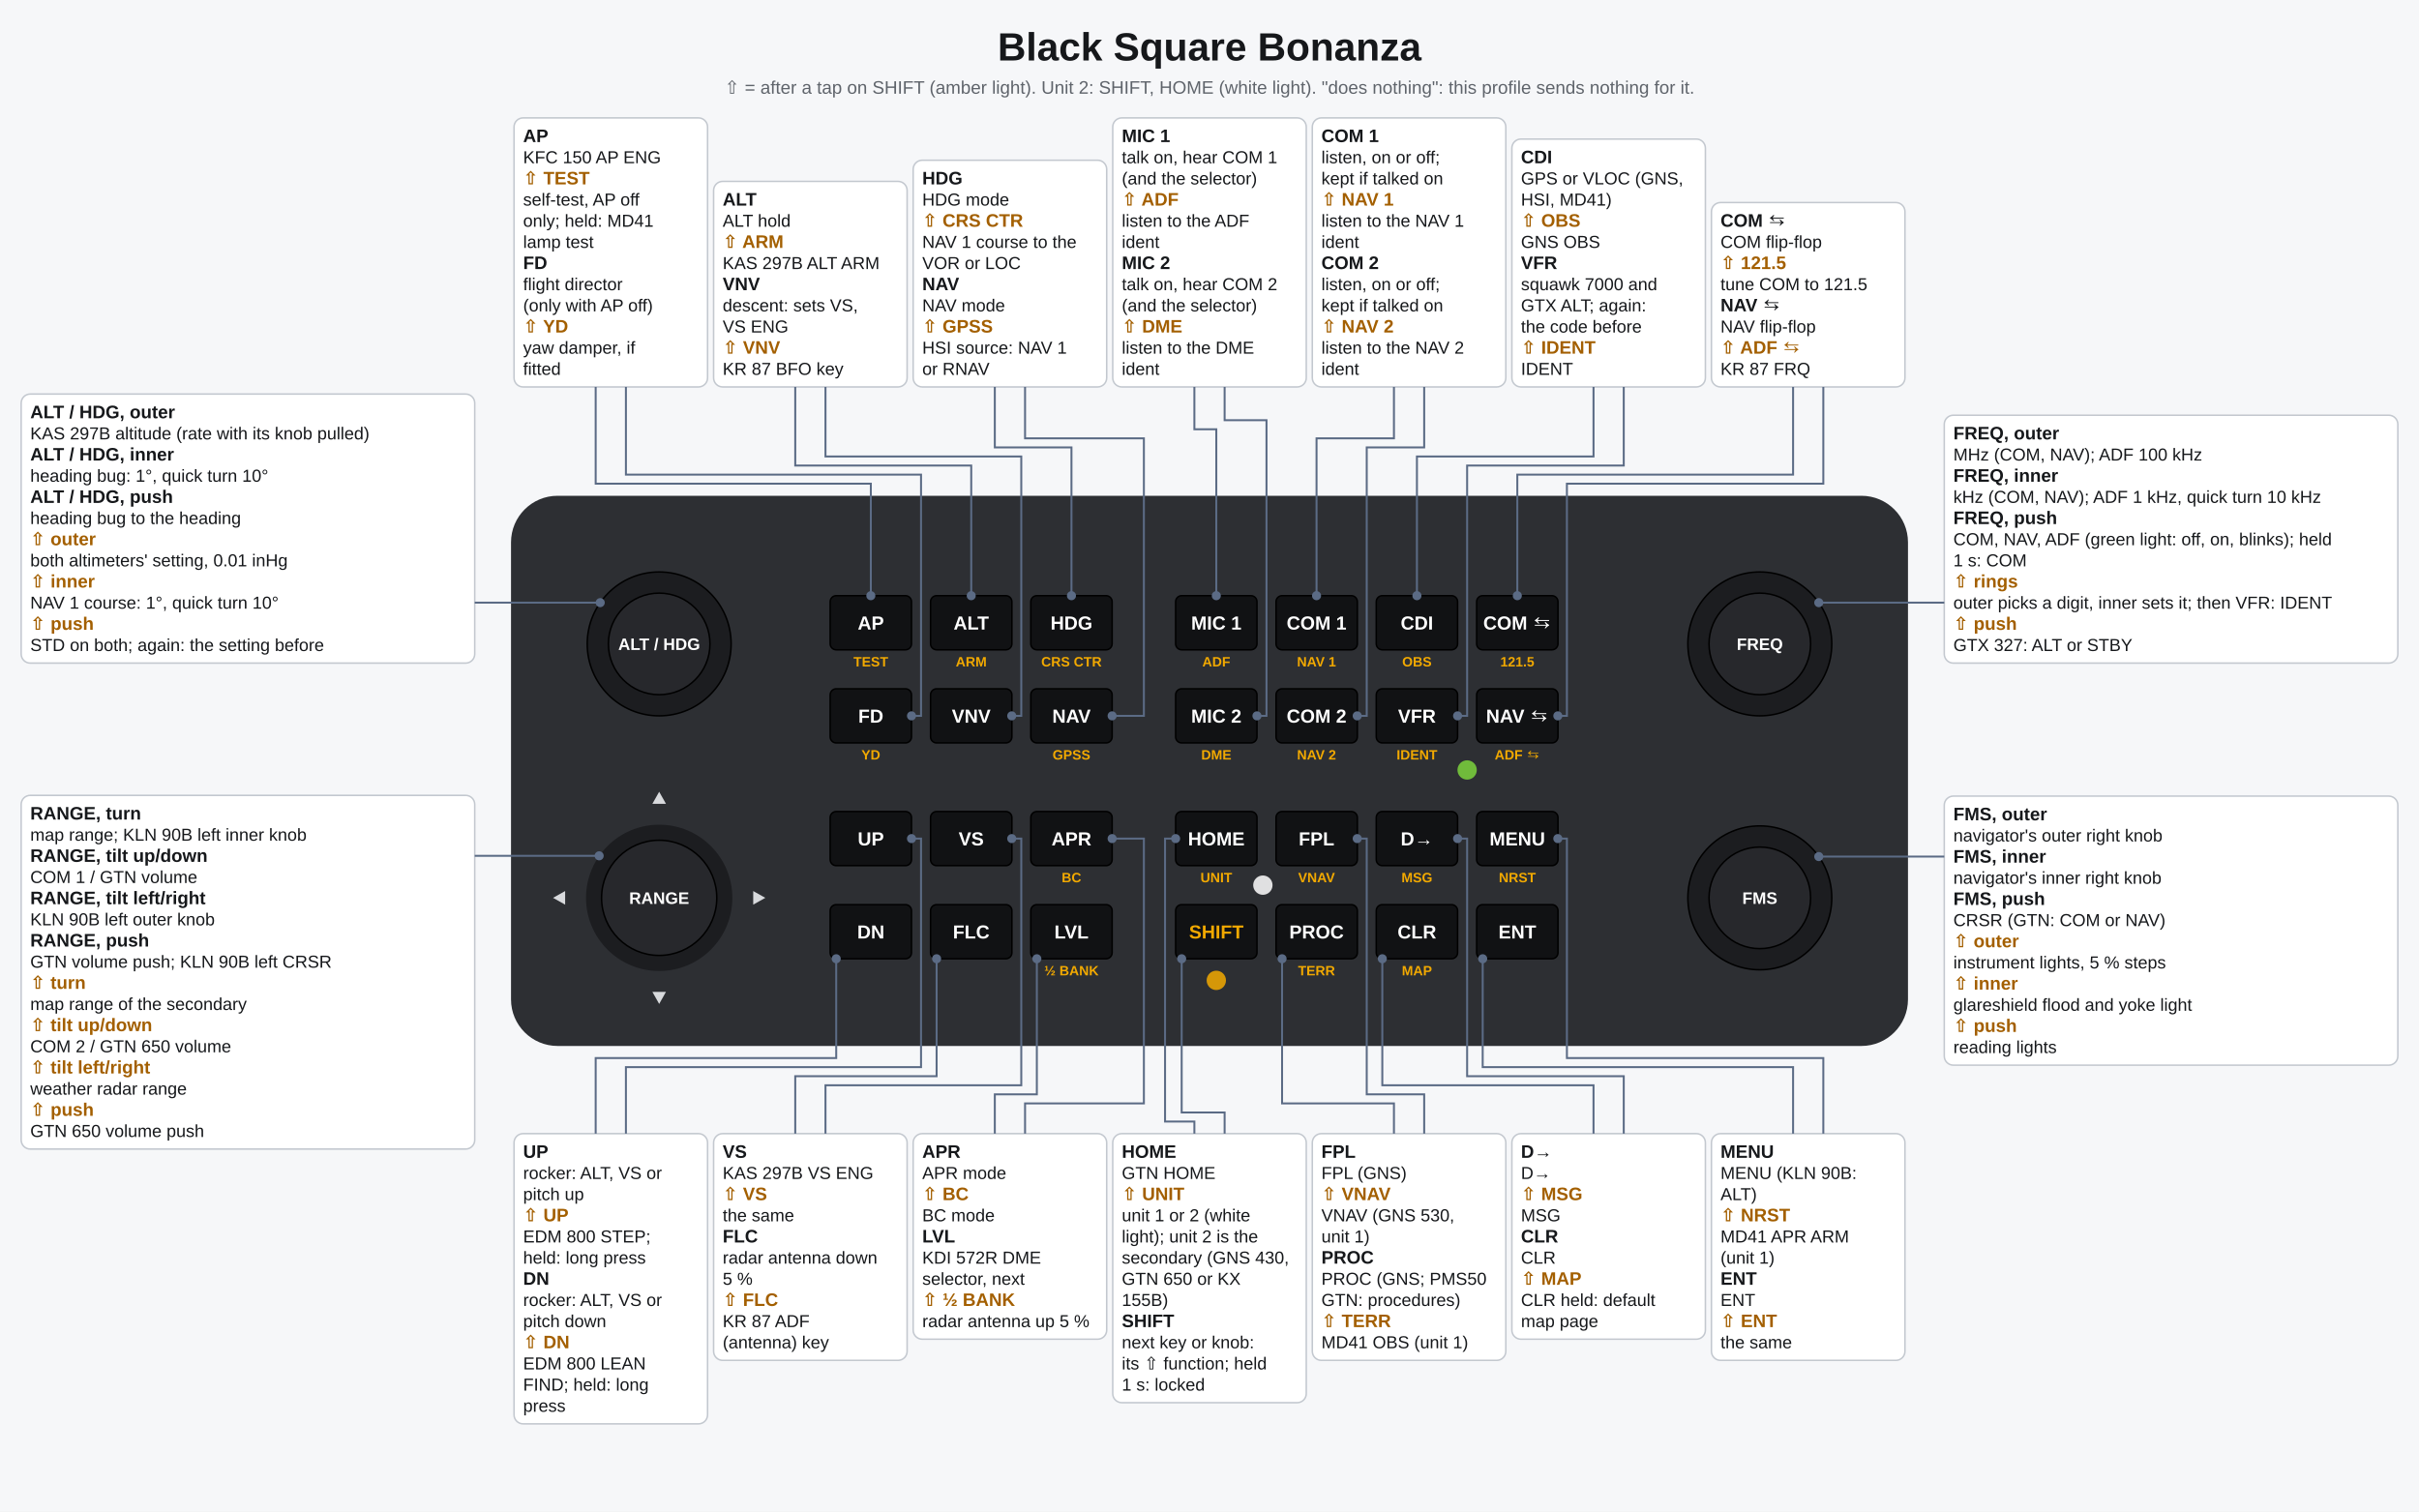
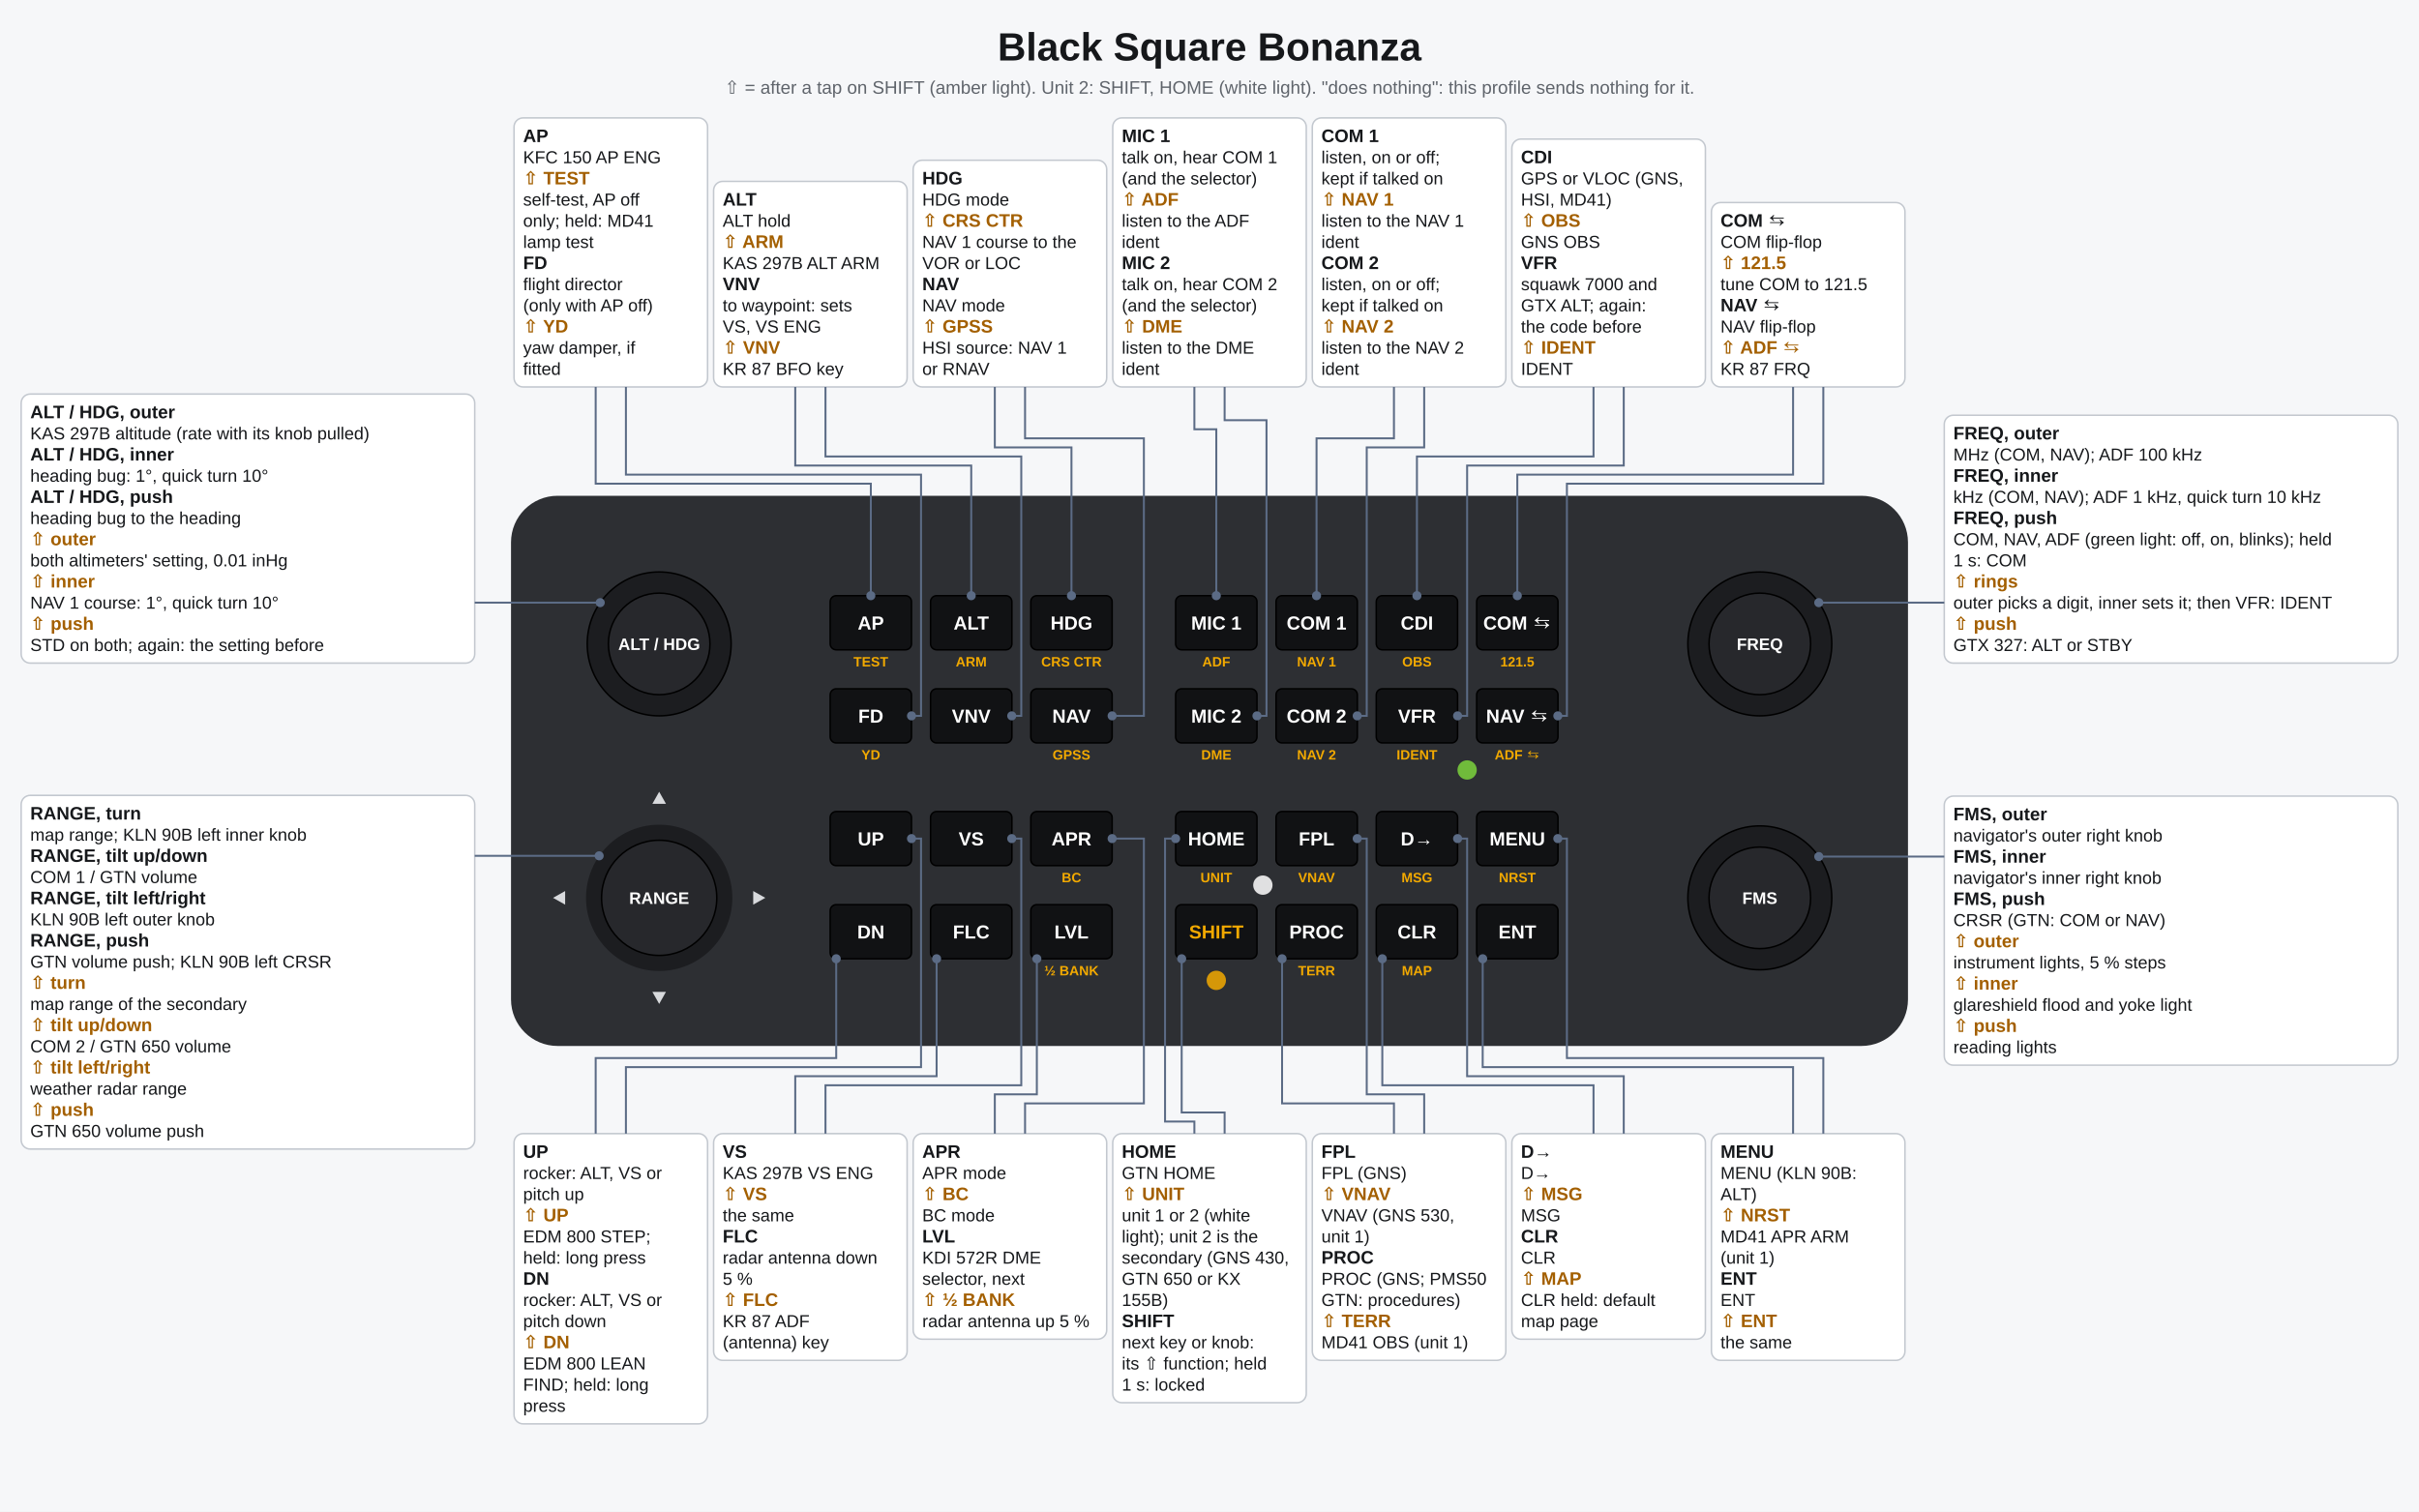
<svg xmlns="http://www.w3.org/2000/svg" width="297mm" height="185.625mm" viewBox="0 0 1600 1000" font-family="Arial, 'Liberation Sans', Helvetica, sans-serif">
  <rect width="1600" height="1000" fill="#f6f7f9" />
  <rect x="338.0" y="328.0" width="924.0" height="364.0" rx="30.8" fill="#2d2f33" />
  <rect x="549.1" y="394.1" width="53.8" height="35.8" rx="4" fill="#111214" stroke="#000" />
  <text x="576.0" y="416.5" font-size="12.5" font-weight="bold" fill="#ffffff" text-anchor="middle">AP</text>
  <text x="576.0" y="440.9" font-size="9" font-weight="bold" fill="#f2a900" text-anchor="middle">TEST</text>
  <rect x="615.5" y="394.1" width="53.8" height="35.8" rx="4" fill="#111214" stroke="#000" />
  <text x="642.4" y="416.5" font-size="12.5" font-weight="bold" fill="#ffffff" text-anchor="middle">ALT</text>
  <text x="642.4" y="440.9" font-size="9" font-weight="bold" fill="#f2a900" text-anchor="middle">ARM</text>
  <rect x="681.8" y="394.1" width="53.8" height="35.8" rx="4" fill="#111214" stroke="#000" />
  <text x="708.7" y="416.5" font-size="12.5" font-weight="bold" fill="#ffffff" text-anchor="middle">HDG</text>
  <text x="708.7" y="440.9" font-size="9" font-weight="bold" fill="#f2a900" text-anchor="middle">CRS CTR</text>
  <rect x="777.6" y="394.1" width="53.8" height="35.8" rx="4" fill="#111214" stroke="#000" />
  <text x="804.5" y="416.5" font-size="12.5" font-weight="bold" fill="#ffffff" text-anchor="middle">MIC 1</text>
  <text x="804.5" y="440.9" font-size="9" font-weight="bold" fill="#f2a900" text-anchor="middle">ADF</text>
  <rect x="844.0" y="394.1" width="53.8" height="35.8" rx="4" fill="#111214" stroke="#000" />
  <text x="870.8" y="416.5" font-size="12.5" font-weight="bold" fill="#ffffff" text-anchor="middle">COM 1</text>
  <text x="870.8" y="440.9" font-size="9" font-weight="bold" fill="#f2a900" text-anchor="middle">NAV 1</text>
  <rect x="910.3" y="394.1" width="53.8" height="35.8" rx="4" fill="#111214" stroke="#000" />
  <text x="937.2" y="416.5" font-size="12.5" font-weight="bold" fill="#ffffff" text-anchor="middle">CDI</text>
  <text x="937.2" y="440.9" font-size="9" font-weight="bold" fill="#f2a900" text-anchor="middle">OBS</text>
  <rect x="976.7" y="394.1" width="53.8" height="35.8" rx="4" fill="#111214" stroke="#000" />
  <text x="1003.6" y="416.5" font-size="12.5" font-weight="bold" fill="#ffffff" text-anchor="middle">COM ⇆</text>
  <text x="1003.6" y="440.9" font-size="9" font-weight="bold" fill="#f2a900" text-anchor="middle">121.5</text>
  <rect x="549.1" y="455.7" width="53.8" height="35.8" rx="4" fill="#111214" stroke="#000" />
  <text x="576.0" y="478.1" font-size="12.5" font-weight="bold" fill="#ffffff" text-anchor="middle">FD</text>
  <text x="576.0" y="502.5" font-size="9" font-weight="bold" fill="#f2a900" text-anchor="middle">YD</text>
  <rect x="615.5" y="455.7" width="53.8" height="35.8" rx="4" fill="#111214" stroke="#000" />
  <text x="642.4" y="478.1" font-size="12.5" font-weight="bold" fill="#ffffff" text-anchor="middle">VNV</text>
  <rect x="681.8" y="455.7" width="53.8" height="35.8" rx="4" fill="#111214" stroke="#000" />
  <text x="708.7" y="478.1" font-size="12.5" font-weight="bold" fill="#ffffff" text-anchor="middle">NAV</text>
  <text x="708.7" y="502.5" font-size="9" font-weight="bold" fill="#f2a900" text-anchor="middle">GPSS</text>
  <rect x="777.6" y="455.7" width="53.8" height="35.8" rx="4" fill="#111214" stroke="#000" />
  <text x="804.5" y="478.1" font-size="12.5" font-weight="bold" fill="#ffffff" text-anchor="middle">MIC 2</text>
  <text x="804.5" y="502.5" font-size="9" font-weight="bold" fill="#f2a900" text-anchor="middle">DME</text>
  <rect x="844.0" y="455.7" width="53.8" height="35.8" rx="4" fill="#111214" stroke="#000" />
  <text x="870.8" y="478.1" font-size="12.5" font-weight="bold" fill="#ffffff" text-anchor="middle">COM 2</text>
  <text x="870.8" y="502.5" font-size="9" font-weight="bold" fill="#f2a900" text-anchor="middle">NAV 2</text>
  <rect x="910.3" y="455.7" width="53.8" height="35.8" rx="4" fill="#111214" stroke="#000" />
  <text x="937.2" y="478.1" font-size="12.5" font-weight="bold" fill="#ffffff" text-anchor="middle">VFR</text>
  <text x="937.2" y="502.5" font-size="9" font-weight="bold" fill="#f2a900" text-anchor="middle">IDENT</text>
  <rect x="976.7" y="455.7" width="53.8" height="35.8" rx="4" fill="#111214" stroke="#000" />
  <text x="1003.6" y="478.1" font-size="12.5" font-weight="bold" fill="#ffffff" text-anchor="middle">NAV ⇆</text>
  <text x="1003.6" y="502.5" font-size="9" font-weight="bold" fill="#f2a900" text-anchor="middle">ADF ⇆</text>
  <rect x="549.1" y="536.9" width="53.8" height="35.8" rx="4" fill="#111214" stroke="#000" />
  <text x="576.0" y="559.3" font-size="12.5" font-weight="bold" fill="#ffffff" text-anchor="middle">UP</text>
  <rect x="615.5" y="536.9" width="53.8" height="35.8" rx="4" fill="#111214" stroke="#000" />
  <text x="642.4" y="559.3" font-size="12.5" font-weight="bold" fill="#ffffff" text-anchor="middle">VS</text>
  <rect x="681.8" y="536.9" width="53.8" height="35.8" rx="4" fill="#111214" stroke="#000" />
  <text x="708.7" y="559.3" font-size="12.5" font-weight="bold" fill="#ffffff" text-anchor="middle">APR</text>
  <text x="708.7" y="583.7" font-size="9" font-weight="bold" fill="#f2a900" text-anchor="middle">BC</text>
  <rect x="777.6" y="536.9" width="53.8" height="35.8" rx="4" fill="#111214" stroke="#000" />
  <text x="804.5" y="559.3" font-size="12.5" font-weight="bold" fill="#ffffff" text-anchor="middle">HOME</text>
  <text x="804.5" y="583.7" font-size="9" font-weight="bold" fill="#f2a900" text-anchor="middle">UNIT</text>
  <rect x="844.0" y="536.9" width="53.8" height="35.8" rx="4" fill="#111214" stroke="#000" />
  <text x="870.8" y="559.3" font-size="12.5" font-weight="bold" fill="#ffffff" text-anchor="middle">FPL</text>
  <text x="870.8" y="583.7" font-size="9" font-weight="bold" fill="#f2a900" text-anchor="middle">VNAV</text>
  <rect x="910.3" y="536.9" width="53.8" height="35.8" rx="4" fill="#111214" stroke="#000" />
  <text x="937.2" y="559.3" font-size="12.5" font-weight="bold" fill="#ffffff" text-anchor="middle">D→</text>
  <text x="937.2" y="583.7" font-size="9" font-weight="bold" fill="#f2a900" text-anchor="middle">MSG</text>
  <rect x="976.7" y="536.9" width="53.8" height="35.8" rx="4" fill="#111214" stroke="#000" />
  <text x="1003.6" y="559.3" font-size="12.5" font-weight="bold" fill="#ffffff" text-anchor="middle">MENU</text>
  <text x="1003.6" y="583.7" font-size="9" font-weight="bold" fill="#f2a900" text-anchor="middle">NRST</text>
  <rect x="549.1" y="598.5" width="53.8" height="35.8" rx="4" fill="#111214" stroke="#000" />
  <text x="576.0" y="620.9" font-size="12.5" font-weight="bold" fill="#ffffff" text-anchor="middle">DN</text>
  <rect x="615.5" y="598.5" width="53.8" height="35.8" rx="4" fill="#111214" stroke="#000" />
  <text x="642.4" y="620.9" font-size="12.5" font-weight="bold" fill="#ffffff" text-anchor="middle">FLC</text>
  <rect x="681.8" y="598.5" width="53.8" height="35.8" rx="4" fill="#111214" stroke="#000" />
  <text x="708.7" y="620.9" font-size="12.5" font-weight="bold" fill="#ffffff" text-anchor="middle">LVL</text>
  <text x="708.7" y="645.3" font-size="9" font-weight="bold" fill="#f2a900" text-anchor="middle">½ BANK</text>
  <rect x="777.6" y="598.5" width="53.8" height="35.8" rx="4" fill="#111214" stroke="#000" />
  <text x="804.5" y="620.9" font-size="12.5" font-weight="bold" fill="#f2a900" text-anchor="middle">SHIFT</text>
  <rect x="844.0" y="598.5" width="53.8" height="35.8" rx="4" fill="#111214" stroke="#000" />
  <text x="870.8" y="620.9" font-size="12.5" font-weight="bold" fill="#ffffff" text-anchor="middle">PROC</text>
  <text x="870.8" y="645.3" font-size="9" font-weight="bold" fill="#f2a900" text-anchor="middle">TERR</text>
  <rect x="910.3" y="598.5" width="53.8" height="35.8" rx="4" fill="#111214" stroke="#000" />
  <text x="937.2" y="620.9" font-size="12.5" font-weight="bold" fill="#ffffff" text-anchor="middle">CLR</text>
  <text x="937.2" y="645.3" font-size="9" font-weight="bold" fill="#f2a900" text-anchor="middle">MAP</text>
  <rect x="976.7" y="598.5" width="53.8" height="35.8" rx="4" fill="#111214" stroke="#000" />
  <text x="1003.6" y="620.9" font-size="12.5" font-weight="bold" fill="#ffffff" text-anchor="middle">ENT</text>
  <circle cx="970.4" cy="509.4" r="6.4" fill="#7cd33c" fill-opacity="0.85" />
  <circle cx="804.5" cy="648.6" r="6.4" fill="#f2a900" fill-opacity="0.85" />
  <circle cx="835.3" cy="585.6" r="6.4" fill="#ffffff" fill-opacity="0.85" />
  <circle cx="436.0" cy="426.0" r="47.6" fill="#1c1d20" stroke="#000" />
  <circle cx="436.0" cy="426.0" r="33.6" fill="#27282c" stroke="#000" />
  <text x="436.0" y="430.0" font-size="11" font-weight="bold" fill="#ffffff" text-anchor="middle">ALT / HDG</text>
  <circle cx="1164.0" cy="594.0" r="47.6" fill="#1c1d20" stroke="#000" />
  <circle cx="1164.0" cy="594.0" r="33.6" fill="#27282c" stroke="#000" />
  <text x="1164.0" y="598.0" font-size="11" font-weight="bold" fill="#ffffff" text-anchor="middle">FMS</text>
  <circle cx="1164.0" cy="426.0" r="47.6" fill="#1c1d20" stroke="#000" />
  <circle cx="1164.0" cy="426.0" r="33.6" fill="#27282c" stroke="#000" />
  <text x="1164.0" y="430.0" font-size="11" font-weight="bold" fill="#ffffff" text-anchor="middle">FREQ</text>
  <circle cx="436.0" cy="594.0" r="48.4" fill="#1c1d20" />
  <circle cx="436.0" cy="594.0" r="38.1" fill="#27282c" stroke="#000" />
  <polygon points="436.0,523.8 440.5,531.8 431.5,531.8" fill="#d8dadd" />
  <polygon points="436.0,664.2 431.5,656.2 440.5,656.2" fill="#d8dadd" />
  <polygon points="365.8,594.0 373.8,589.5 373.8,598.5" fill="#d8dadd" />
  <polygon points="506.2,594.0 498.2,598.5 498.2,589.5" fill="#d8dadd" />
  <text x="436.0" y="598.0" font-size="11" font-weight="bold" fill="#ffffff" text-anchor="middle">RANGE</text>
  <rect x="340.0" y="78.0" width="128" height="178" rx="6" fill="#ffffff" stroke="#c3c8cf" />
  <text x="346.0" y="94.0" font-size="12" font-weight="bold" fill="#16181b" text-anchor="start">AP</text>
  <text x="346.0" y="108.0" font-size="11.5" font-weight="normal" fill="#16181b" text-anchor="start">KFC 150 AP ENG</text>
  <text x="346.0" y="122.0" font-size="12" font-weight="bold" fill="#a35f00" text-anchor="start">⇧ TEST</text>
  <text x="346.0" y="136.0" font-size="11.5" font-weight="normal" fill="#16181b" text-anchor="start">self-test, AP off</text>
  <text x="346.0" y="150.0" font-size="11.5" font-weight="normal" fill="#16181b" text-anchor="start">only; held: MD41</text>
  <text x="346.0" y="164.0" font-size="11.5" font-weight="normal" fill="#16181b" text-anchor="start">lamp test</text>
  <text x="346.0" y="178.0" font-size="12" font-weight="bold" fill="#16181b" text-anchor="start">FD</text>
  <text x="346.0" y="192.0" font-size="11.5" font-weight="normal" fill="#16181b" text-anchor="start">flight director</text>
  <text x="346.0" y="206.0" font-size="11.5" font-weight="normal" fill="#16181b" text-anchor="start">(only with AP off)</text>
  <text x="346.0" y="220.0" font-size="12" font-weight="bold" fill="#a35f00" text-anchor="start">⇧ YD</text>
  <text x="346.0" y="234.0" font-size="11.5" font-weight="normal" fill="#16181b" text-anchor="start">yaw damper, if</text>
  <text x="346.0" y="248.0" font-size="11.5" font-weight="normal" fill="#16181b" text-anchor="start">fitted</text>
  <rect x="472.0" y="120.0" width="128" height="136" rx="6" fill="#ffffff" stroke="#c3c8cf" />
  <text x="478.0" y="136.0" font-size="12" font-weight="bold" fill="#16181b" text-anchor="start">ALT</text>
  <text x="478.0" y="150.0" font-size="11.5" font-weight="normal" fill="#16181b" text-anchor="start">ALT hold</text>
  <text x="478.0" y="164.0" font-size="12" font-weight="bold" fill="#a35f00" text-anchor="start">⇧ ARM</text>
  <text x="478.0" y="178.0" font-size="11.5" font-weight="normal" fill="#16181b" text-anchor="start">KAS 297B ALT ARM</text>
  <text x="478.0" y="192.0" font-size="12" font-weight="bold" fill="#16181b" text-anchor="start">VNV</text>
-   <text x="478.0" y="206.0" font-size="11.5" font-weight="normal" fill="#16181b" text-anchor="start">descent: sets VS,</text>
-   <text x="478.0" y="220.0" font-size="11.5" font-weight="normal" fill="#16181b" text-anchor="start">VS ENG</text>
+   <text x="478.0" y="206.0" font-size="11.5" font-weight="normal" fill="#16181b" text-anchor="start">to waypoint: sets</text>
+   <text x="478.0" y="220.0" font-size="11.5" font-weight="normal" fill="#16181b" text-anchor="start">VS, VS ENG</text>
  <text x="478.0" y="234.0" font-size="12" font-weight="bold" fill="#a35f00" text-anchor="start">⇧ VNV</text>
  <text x="478.0" y="248.0" font-size="11.5" font-weight="normal" fill="#16181b" text-anchor="start">KR 87 BFO key</text>
  <rect x="604.0" y="106.0" width="128" height="150" rx="6" fill="#ffffff" stroke="#c3c8cf" />
  <text x="610.0" y="122.0" font-size="12" font-weight="bold" fill="#16181b" text-anchor="start">HDG</text>
  <text x="610.0" y="136.0" font-size="11.5" font-weight="normal" fill="#16181b" text-anchor="start">HDG mode</text>
  <text x="610.0" y="150.0" font-size="12" font-weight="bold" fill="#a35f00" text-anchor="start">⇧ CRS CTR</text>
  <text x="610.0" y="164.0" font-size="11.5" font-weight="normal" fill="#16181b" text-anchor="start">NAV 1 course to the</text>
  <text x="610.0" y="178.0" font-size="11.5" font-weight="normal" fill="#16181b" text-anchor="start">VOR or LOC</text>
  <text x="610.0" y="192.0" font-size="12" font-weight="bold" fill="#16181b" text-anchor="start">NAV</text>
  <text x="610.0" y="206.0" font-size="11.5" font-weight="normal" fill="#16181b" text-anchor="start">NAV mode</text>
  <text x="610.0" y="220.0" font-size="12" font-weight="bold" fill="#a35f00" text-anchor="start">⇧ GPSS</text>
  <text x="610.0" y="234.0" font-size="11.5" font-weight="normal" fill="#16181b" text-anchor="start">HSI source: NAV 1</text>
  <text x="610.0" y="248.0" font-size="11.5" font-weight="normal" fill="#16181b" text-anchor="start">or RNAV</text>
  <rect x="736.0" y="78.0" width="128" height="178" rx="6" fill="#ffffff" stroke="#c3c8cf" />
  <text x="742.0" y="94.0" font-size="12" font-weight="bold" fill="#16181b" text-anchor="start">MIC 1</text>
  <text x="742.0" y="108.0" font-size="11.5" font-weight="normal" fill="#16181b" text-anchor="start">talk on, hear COM 1</text>
  <text x="742.0" y="122.0" font-size="11.5" font-weight="normal" fill="#16181b" text-anchor="start">(and the selector)</text>
  <text x="742.0" y="136.0" font-size="12" font-weight="bold" fill="#a35f00" text-anchor="start">⇧ ADF</text>
  <text x="742.0" y="150.0" font-size="11.5" font-weight="normal" fill="#16181b" text-anchor="start">listen to the ADF</text>
  <text x="742.0" y="164.0" font-size="11.5" font-weight="normal" fill="#16181b" text-anchor="start">ident</text>
  <text x="742.0" y="178.0" font-size="12" font-weight="bold" fill="#16181b" text-anchor="start">MIC 2</text>
  <text x="742.0" y="192.0" font-size="11.5" font-weight="normal" fill="#16181b" text-anchor="start">talk on, hear COM 2</text>
  <text x="742.0" y="206.0" font-size="11.5" font-weight="normal" fill="#16181b" text-anchor="start">(and the selector)</text>
  <text x="742.0" y="220.0" font-size="12" font-weight="bold" fill="#a35f00" text-anchor="start">⇧ DME</text>
  <text x="742.0" y="234.0" font-size="11.5" font-weight="normal" fill="#16181b" text-anchor="start">listen to the DME</text>
  <text x="742.0" y="248.0" font-size="11.5" font-weight="normal" fill="#16181b" text-anchor="start">ident</text>
  <rect x="868.0" y="78.0" width="128" height="178" rx="6" fill="#ffffff" stroke="#c3c8cf" />
  <text x="874.0" y="94.0" font-size="12" font-weight="bold" fill="#16181b" text-anchor="start">COM 1</text>
  <text x="874.0" y="108.0" font-size="11.5" font-weight="normal" fill="#16181b" text-anchor="start">listen, on or off;</text>
  <text x="874.0" y="122.0" font-size="11.5" font-weight="normal" fill="#16181b" text-anchor="start">kept if talked on</text>
  <text x="874.0" y="136.0" font-size="12" font-weight="bold" fill="#a35f00" text-anchor="start">⇧ NAV 1</text>
  <text x="874.0" y="150.0" font-size="11.5" font-weight="normal" fill="#16181b" text-anchor="start">listen to the NAV 1</text>
  <text x="874.0" y="164.0" font-size="11.5" font-weight="normal" fill="#16181b" text-anchor="start">ident</text>
  <text x="874.0" y="178.0" font-size="12" font-weight="bold" fill="#16181b" text-anchor="start">COM 2</text>
  <text x="874.0" y="192.0" font-size="11.5" font-weight="normal" fill="#16181b" text-anchor="start">listen, on or off;</text>
  <text x="874.0" y="206.0" font-size="11.5" font-weight="normal" fill="#16181b" text-anchor="start">kept if talked on</text>
  <text x="874.0" y="220.0" font-size="12" font-weight="bold" fill="#a35f00" text-anchor="start">⇧ NAV 2</text>
  <text x="874.0" y="234.0" font-size="11.5" font-weight="normal" fill="#16181b" text-anchor="start">listen to the NAV 2</text>
  <text x="874.0" y="248.0" font-size="11.5" font-weight="normal" fill="#16181b" text-anchor="start">ident</text>
  <rect x="1000.0" y="92.0" width="128" height="164" rx="6" fill="#ffffff" stroke="#c3c8cf" />
  <text x="1006.0" y="108.0" font-size="12" font-weight="bold" fill="#16181b" text-anchor="start">CDI</text>
  <text x="1006.0" y="122.0" font-size="11.5" font-weight="normal" fill="#16181b" text-anchor="start">GPS or VLOC (GNS,</text>
  <text x="1006.0" y="136.0" font-size="11.5" font-weight="normal" fill="#16181b" text-anchor="start">HSI, MD41)</text>
  <text x="1006.0" y="150.0" font-size="12" font-weight="bold" fill="#a35f00" text-anchor="start">⇧ OBS</text>
  <text x="1006.0" y="164.0" font-size="11.5" font-weight="normal" fill="#16181b" text-anchor="start">GNS OBS</text>
  <text x="1006.0" y="178.0" font-size="12" font-weight="bold" fill="#16181b" text-anchor="start">VFR</text>
  <text x="1006.0" y="192.0" font-size="11.5" font-weight="normal" fill="#16181b" text-anchor="start">squawk 7000 and</text>
  <text x="1006.0" y="206.0" font-size="11.5" font-weight="normal" fill="#16181b" text-anchor="start">GTX ALT; again:</text>
  <text x="1006.0" y="220.0" font-size="11.5" font-weight="normal" fill="#16181b" text-anchor="start">the code before</text>
  <text x="1006.0" y="234.0" font-size="12" font-weight="bold" fill="#a35f00" text-anchor="start">⇧ IDENT</text>
  <text x="1006.0" y="248.0" font-size="11.5" font-weight="normal" fill="#16181b" text-anchor="start">IDENT</text>
  <rect x="1132.0" y="134.0" width="128" height="122" rx="6" fill="#ffffff" stroke="#c3c8cf" />
  <text x="1138.0" y="150.0" font-size="12" font-weight="bold" fill="#16181b" text-anchor="start">COM ⇆</text>
  <text x="1138.0" y="164.0" font-size="11.5" font-weight="normal" fill="#16181b" text-anchor="start">COM flip-flop</text>
  <text x="1138.0" y="178.0" font-size="12" font-weight="bold" fill="#a35f00" text-anchor="start">⇧ 121.5</text>
  <text x="1138.0" y="192.0" font-size="11.5" font-weight="normal" fill="#16181b" text-anchor="start">tune COM to 121.5</text>
  <text x="1138.0" y="206.0" font-size="12" font-weight="bold" fill="#16181b" text-anchor="start">NAV ⇆</text>
  <text x="1138.0" y="220.0" font-size="11.5" font-weight="normal" fill="#16181b" text-anchor="start">NAV flip-flop</text>
  <text x="1138.0" y="234.0" font-size="12" font-weight="bold" fill="#a35f00" text-anchor="start">⇧ ADF ⇆</text>
  <text x="1138.0" y="248.0" font-size="11.5" font-weight="normal" fill="#16181b" text-anchor="start">KR 87 FRQ</text>
  <polyline points="394.0,256.0 394.0,320.0 576.0,320.0 576.0,394.1" fill="none" stroke="#5b6b85" stroke-width="1.3" />
  <circle cx="576.0" cy="394.1" r="3" fill="#5b6b85" />
  <polyline points="414.0,256.0 414.0,314.0 609.2,314.0 609.2,473.6 602.9,473.6" fill="none" stroke="#5b6b85" stroke-width="1.3" />
  <circle cx="602.9" cy="473.6" r="3" fill="#5b6b85" />
  <polyline points="526.0,256.0 526.0,308.0 642.4,308.0 642.4,394.1" fill="none" stroke="#5b6b85" stroke-width="1.3" />
  <circle cx="642.4" cy="394.1" r="3" fill="#5b6b85" />
  <polyline points="546.0,256.0 546.0,302.0 675.5,302.0 675.5,473.6 669.2,473.6" fill="none" stroke="#5b6b85" stroke-width="1.3" />
  <circle cx="669.2" cy="473.6" r="3" fill="#5b6b85" />
  <polyline points="658.0,256.0 658.0,296.0 708.7,296.0 708.7,394.1" fill="none" stroke="#5b6b85" stroke-width="1.3" />
  <circle cx="708.7" cy="394.1" r="3" fill="#5b6b85" />
  <polyline points="678.0,256.0 678.0,290.0 756.6,290.0 756.6,473.6 735.6,473.6" fill="none" stroke="#5b6b85" stroke-width="1.3" />
  <circle cx="735.6" cy="473.6" r="3" fill="#5b6b85" />
  <polyline points="790.0,256.0 790.0,284.0 804.5,284.0 804.5,394.1" fill="none" stroke="#5b6b85" stroke-width="1.3" />
  <circle cx="804.5" cy="394.1" r="3" fill="#5b6b85" />
  <polyline points="810.0,256.0 810.0,278.0 837.7,278.0 837.7,473.6 831.4,473.6" fill="none" stroke="#5b6b85" stroke-width="1.3" />
  <circle cx="831.4" cy="473.6" r="3" fill="#5b6b85" />
  <polyline points="922.0,256.0 922.0,290.0 870.8,290.0 870.8,394.1" fill="none" stroke="#5b6b85" stroke-width="1.3" />
  <circle cx="870.8" cy="394.1" r="3" fill="#5b6b85" />
  <polyline points="942.0,256.0 942.0,296.0 904.0,296.0 904.0,473.6 897.7,473.6" fill="none" stroke="#5b6b85" stroke-width="1.3" />
  <circle cx="897.7" cy="473.6" r="3" fill="#5b6b85" />
  <polyline points="1054.0,256.0 1054.0,302.0 937.2,302.0 937.2,394.1" fill="none" stroke="#5b6b85" stroke-width="1.3" />
  <circle cx="937.2" cy="394.1" r="3" fill="#5b6b85" />
  <polyline points="1074.0,256.0 1074.0,308.0 970.4,308.0 970.4,473.6 964.1,473.6" fill="none" stroke="#5b6b85" stroke-width="1.3" />
  <circle cx="964.1" cy="473.6" r="3" fill="#5b6b85" />
  <polyline points="1186.0,256.0 1186.0,314.0 1003.6,314.0 1003.6,394.1" fill="none" stroke="#5b6b85" stroke-width="1.3" />
  <circle cx="1003.6" cy="394.1" r="3" fill="#5b6b85" />
  <polyline points="1206.0,256.0 1206.0,320.0 1036.4,320.0 1036.4,473.6 1030.4,473.6" fill="none" stroke="#5b6b85" stroke-width="1.3" />
  <circle cx="1030.4" cy="473.6" r="3" fill="#5b6b85" />
  <rect x="340.0" y="750.0" width="128" height="192" rx="6" fill="#ffffff" stroke="#c3c8cf" />
  <text x="346.0" y="766.0" font-size="12" font-weight="bold" fill="#16181b" text-anchor="start">UP</text>
  <text x="346.0" y="780.0" font-size="11.5" font-weight="normal" fill="#16181b" text-anchor="start">rocker: ALT, VS or</text>
  <text x="346.0" y="794.0" font-size="11.5" font-weight="normal" fill="#16181b" text-anchor="start">pitch up</text>
  <text x="346.0" y="808.0" font-size="12" font-weight="bold" fill="#a35f00" text-anchor="start">⇧ UP</text>
  <text x="346.0" y="822.0" font-size="11.5" font-weight="normal" fill="#16181b" text-anchor="start">EDM 800 STEP;</text>
  <text x="346.0" y="836.0" font-size="11.5" font-weight="normal" fill="#16181b" text-anchor="start">held: long press</text>
  <text x="346.0" y="850.0" font-size="12" font-weight="bold" fill="#16181b" text-anchor="start">DN</text>
  <text x="346.0" y="864.0" font-size="11.5" font-weight="normal" fill="#16181b" text-anchor="start">rocker: ALT, VS or</text>
  <text x="346.0" y="878.0" font-size="11.5" font-weight="normal" fill="#16181b" text-anchor="start">pitch down</text>
  <text x="346.0" y="892.0" font-size="12" font-weight="bold" fill="#a35f00" text-anchor="start">⇧ DN</text>
  <text x="346.0" y="906.0" font-size="11.5" font-weight="normal" fill="#16181b" text-anchor="start">EDM 800 LEAN</text>
  <text x="346.0" y="920.0" font-size="11.5" font-weight="normal" fill="#16181b" text-anchor="start">FIND; held: long</text>
  <text x="346.0" y="934.0" font-size="11.5" font-weight="normal" fill="#16181b" text-anchor="start">press</text>
  <rect x="472.0" y="750.0" width="128" height="150" rx="6" fill="#ffffff" stroke="#c3c8cf" />
  <text x="478.0" y="766.0" font-size="12" font-weight="bold" fill="#16181b" text-anchor="start">VS</text>
  <text x="478.0" y="780.0" font-size="11.5" font-weight="normal" fill="#16181b" text-anchor="start">KAS 297B VS ENG</text>
  <text x="478.0" y="794.0" font-size="12" font-weight="bold" fill="#a35f00" text-anchor="start">⇧ VS</text>
  <text x="478.0" y="808.0" font-size="11.5" font-weight="normal" fill="#16181b" text-anchor="start">the same</text>
  <text x="478.0" y="822.0" font-size="12" font-weight="bold" fill="#16181b" text-anchor="start">FLC</text>
  <text x="478.0" y="836.0" font-size="11.5" font-weight="normal" fill="#16181b" text-anchor="start">radar antenna down</text>
  <text x="478.0" y="850.0" font-size="11.5" font-weight="normal" fill="#16181b" text-anchor="start">5 %</text>
  <text x="478.0" y="864.0" font-size="12" font-weight="bold" fill="#a35f00" text-anchor="start">⇧ FLC</text>
  <text x="478.0" y="878.0" font-size="11.5" font-weight="normal" fill="#16181b" text-anchor="start">KR 87 ADF</text>
  <text x="478.0" y="892.0" font-size="11.5" font-weight="normal" fill="#16181b" text-anchor="start">(antenna) key</text>
  <rect x="604.0" y="750.0" width="128" height="136" rx="6" fill="#ffffff" stroke="#c3c8cf" />
  <text x="610.0" y="766.0" font-size="12" font-weight="bold" fill="#16181b" text-anchor="start">APR</text>
  <text x="610.0" y="780.0" font-size="11.5" font-weight="normal" fill="#16181b" text-anchor="start">APR mode</text>
  <text x="610.0" y="794.0" font-size="12" font-weight="bold" fill="#a35f00" text-anchor="start">⇧ BC</text>
  <text x="610.0" y="808.0" font-size="11.5" font-weight="normal" fill="#16181b" text-anchor="start">BC mode</text>
  <text x="610.0" y="822.0" font-size="12" font-weight="bold" fill="#16181b" text-anchor="start">LVL</text>
  <text x="610.0" y="836.0" font-size="11.5" font-weight="normal" fill="#16181b" text-anchor="start">KDI 572R DME</text>
  <text x="610.0" y="850.0" font-size="11.5" font-weight="normal" fill="#16181b" text-anchor="start">selector, next</text>
  <text x="610.0" y="864.0" font-size="12" font-weight="bold" fill="#a35f00" text-anchor="start">⇧ ½ BANK</text>
  <text x="610.0" y="878.0" font-size="11.5" font-weight="normal" fill="#16181b" text-anchor="start">radar antenna up 5 %</text>
  <rect x="736.0" y="750.0" width="128" height="178" rx="6" fill="#ffffff" stroke="#c3c8cf" />
  <text x="742.0" y="766.0" font-size="12" font-weight="bold" fill="#16181b" text-anchor="start">HOME</text>
  <text x="742.0" y="780.0" font-size="11.5" font-weight="normal" fill="#16181b" text-anchor="start">GTN HOME</text>
  <text x="742.0" y="794.0" font-size="12" font-weight="bold" fill="#a35f00" text-anchor="start">⇧ UNIT</text>
  <text x="742.0" y="808.0" font-size="11.5" font-weight="normal" fill="#16181b" text-anchor="start">unit 1 or 2 (white</text>
  <text x="742.0" y="822.0" font-size="11.5" font-weight="normal" fill="#16181b" text-anchor="start">light); unit 2 is the</text>
  <text x="742.0" y="836.0" font-size="11.5" font-weight="normal" fill="#16181b" text-anchor="start">secondary (GNS 430,</text>
  <text x="742.0" y="850.0" font-size="11.5" font-weight="normal" fill="#16181b" text-anchor="start">GTN 650 or KX</text>
  <text x="742.0" y="864.0" font-size="11.5" font-weight="normal" fill="#16181b" text-anchor="start">155B)</text>
  <text x="742.0" y="878.0" font-size="12" font-weight="bold" fill="#16181b" text-anchor="start">SHIFT</text>
  <text x="742.0" y="892.0" font-size="11.5" font-weight="normal" fill="#16181b" text-anchor="start">next key or knob:</text>
  <text x="742.0" y="906.0" font-size="11.5" font-weight="normal" fill="#16181b" text-anchor="start">its ⇧ function; held</text>
  <text x="742.0" y="920.0" font-size="11.5" font-weight="normal" fill="#16181b" text-anchor="start">1 s: locked</text>
  <rect x="868.0" y="750.0" width="128" height="150" rx="6" fill="#ffffff" stroke="#c3c8cf" />
  <text x="874.0" y="766.0" font-size="12" font-weight="bold" fill="#16181b" text-anchor="start">FPL</text>
  <text x="874.0" y="780.0" font-size="11.5" font-weight="normal" fill="#16181b" text-anchor="start">FPL (GNS)</text>
  <text x="874.0" y="794.0" font-size="12" font-weight="bold" fill="#a35f00" text-anchor="start">⇧ VNAV</text>
  <text x="874.0" y="808.0" font-size="11.5" font-weight="normal" fill="#16181b" text-anchor="start">VNAV (GNS 530,</text>
  <text x="874.0" y="822.0" font-size="11.5" font-weight="normal" fill="#16181b" text-anchor="start">unit 1)</text>
  <text x="874.0" y="836.0" font-size="12" font-weight="bold" fill="#16181b" text-anchor="start">PROC</text>
  <text x="874.0" y="850.0" font-size="11.5" font-weight="normal" fill="#16181b" text-anchor="start">PROC (GNS; PMS50</text>
  <text x="874.0" y="864.0" font-size="11.5" font-weight="normal" fill="#16181b" text-anchor="start">GTN: procedures)</text>
  <text x="874.0" y="878.0" font-size="12" font-weight="bold" fill="#a35f00" text-anchor="start">⇧ TERR</text>
  <text x="874.0" y="892.0" font-size="11.5" font-weight="normal" fill="#16181b" text-anchor="start">MD41 OBS (unit 1)</text>
  <rect x="1000.0" y="750.0" width="128" height="136" rx="6" fill="#ffffff" stroke="#c3c8cf" />
  <text x="1006.0" y="766.0" font-size="12" font-weight="bold" fill="#16181b" text-anchor="start">D→</text>
  <text x="1006.0" y="780.0" font-size="11.5" font-weight="normal" fill="#16181b" text-anchor="start">D→</text>
  <text x="1006.0" y="794.0" font-size="12" font-weight="bold" fill="#a35f00" text-anchor="start">⇧ MSG</text>
  <text x="1006.0" y="808.0" font-size="11.5" font-weight="normal" fill="#16181b" text-anchor="start">MSG</text>
  <text x="1006.0" y="822.0" font-size="12" font-weight="bold" fill="#16181b" text-anchor="start">CLR</text>
  <text x="1006.0" y="836.0" font-size="11.5" font-weight="normal" fill="#16181b" text-anchor="start">CLR</text>
  <text x="1006.0" y="850.0" font-size="12" font-weight="bold" fill="#a35f00" text-anchor="start">⇧ MAP</text>
  <text x="1006.0" y="864.0" font-size="11.5" font-weight="normal" fill="#16181b" text-anchor="start">CLR held: default</text>
  <text x="1006.0" y="878.0" font-size="11.5" font-weight="normal" fill="#16181b" text-anchor="start">map page</text>
  <rect x="1132.0" y="750.0" width="128" height="150" rx="6" fill="#ffffff" stroke="#c3c8cf" />
  <text x="1138.0" y="766.0" font-size="12" font-weight="bold" fill="#16181b" text-anchor="start">MENU</text>
  <text x="1138.0" y="780.0" font-size="11.5" font-weight="normal" fill="#16181b" text-anchor="start">MENU (KLN 90B:</text>
  <text x="1138.0" y="794.0" font-size="11.5" font-weight="normal" fill="#16181b" text-anchor="start">ALT)</text>
  <text x="1138.0" y="808.0" font-size="12" font-weight="bold" fill="#a35f00" text-anchor="start">⇧ NRST</text>
  <text x="1138.0" y="822.0" font-size="11.5" font-weight="normal" fill="#16181b" text-anchor="start">MD41 APR ARM</text>
  <text x="1138.0" y="836.0" font-size="11.5" font-weight="normal" fill="#16181b" text-anchor="start">(unit 1)</text>
  <text x="1138.0" y="850.0" font-size="12" font-weight="bold" fill="#16181b" text-anchor="start">ENT</text>
  <text x="1138.0" y="864.0" font-size="11.5" font-weight="normal" fill="#16181b" text-anchor="start">ENT</text>
  <text x="1138.0" y="878.0" font-size="12" font-weight="bold" fill="#a35f00" text-anchor="start">⇧ ENT</text>
  <text x="1138.0" y="892.0" font-size="11.5" font-weight="normal" fill="#16181b" text-anchor="start">the same</text>
  <polyline points="394.0,750.0 394.0,700.0 553.1,700.0 553.1,634.3" fill="none" stroke="#5b6b85" stroke-width="1.3" />
  <circle cx="553.1" cy="634.3" r="3" fill="#5b6b85" />
  <polyline points="414.0,750.0 414.0,706.0 609.2,706.0 609.2,554.8 602.9,554.8" fill="none" stroke="#5b6b85" stroke-width="1.3" />
  <circle cx="602.9" cy="554.8" r="3" fill="#5b6b85" />
  <polyline points="526.0,750.0 526.0,712.0 619.5,712.0 619.5,634.3" fill="none" stroke="#5b6b85" stroke-width="1.3" />
  <circle cx="619.5" cy="634.3" r="3" fill="#5b6b85" />
  <polyline points="546.0,750.0 546.0,718.0 675.5,718.0 675.5,554.8 669.2,554.8" fill="none" stroke="#5b6b85" stroke-width="1.3" />
  <circle cx="669.2" cy="554.8" r="3" fill="#5b6b85" />
  <polyline points="658.0,750.0 658.0,724.0 685.8,724.0 685.8,634.3" fill="none" stroke="#5b6b85" stroke-width="1.3" />
  <circle cx="685.8" cy="634.3" r="3" fill="#5b6b85" />
  <polyline points="678.0,750.0 678.0,730.0 756.6,730.0 756.6,554.8 735.6,554.8" fill="none" stroke="#5b6b85" stroke-width="1.3" />
  <circle cx="735.6" cy="554.8" r="3" fill="#5b6b85" />
  <polyline points="810.0,750.0 810.0,736.0 781.6,736.0 781.6,634.3" fill="none" stroke="#5b6b85" stroke-width="1.3" />
  <circle cx="781.6" cy="634.3" r="3" fill="#5b6b85" />
  <polyline points="790.0,750.0 790.0,742.0 770.6,742.0 770.6,554.8 777.6,554.8" fill="none" stroke="#5b6b85" stroke-width="1.3" />
  <circle cx="777.6" cy="554.8" r="3" fill="#5b6b85" />
  <polyline points="922.0,750.0 922.0,730.0 848.0,730.0 848.0,634.3" fill="none" stroke="#5b6b85" stroke-width="1.3" />
  <circle cx="848.0" cy="634.3" r="3" fill="#5b6b85" />
  <polyline points="942.0,750.0 942.0,724.0 904.0,724.0 904.0,554.8 897.7,554.8" fill="none" stroke="#5b6b85" stroke-width="1.3" />
  <circle cx="897.7" cy="554.8" r="3" fill="#5b6b85" />
  <polyline points="1054.0,750.0 1054.0,718.0 914.3,718.0 914.3,634.3" fill="none" stroke="#5b6b85" stroke-width="1.3" />
  <circle cx="914.3" cy="634.3" r="3" fill="#5b6b85" />
  <polyline points="1074.0,750.0 1074.0,712.0 970.4,712.0 970.4,554.8 964.1,554.8" fill="none" stroke="#5b6b85" stroke-width="1.3" />
  <circle cx="964.1" cy="554.8" r="3" fill="#5b6b85" />
  <polyline points="1186.0,750.0 1186.0,706.0 980.7,706.0 980.7,634.3" fill="none" stroke="#5b6b85" stroke-width="1.3" />
  <circle cx="980.7" cy="634.3" r="3" fill="#5b6b85" />
  <polyline points="1206.0,750.0 1206.0,700.0 1036.4,700.0 1036.4,554.8 1030.4,554.8" fill="none" stroke="#5b6b85" stroke-width="1.3" />
  <circle cx="1030.4" cy="554.8" r="3" fill="#5b6b85" />
  <rect x="14.0" y="260.7" width="300" height="178" rx="6" fill="#ffffff" stroke="#c3c8cf" />
  <text x="20.0" y="276.7" font-size="12" font-weight="bold" fill="#16181b" text-anchor="start">ALT / HDG, outer</text>
  <text x="20.0" y="290.7" font-size="11.5" font-weight="normal" fill="#16181b" text-anchor="start">KAS 297B altitude (rate with its knob pulled)</text>
  <text x="20.0" y="304.7" font-size="12" font-weight="bold" fill="#16181b" text-anchor="start">ALT / HDG, inner</text>
  <text x="20.0" y="318.7" font-size="11.5" font-weight="normal" fill="#16181b" text-anchor="start">heading bug: 1°, quick turn 10°</text>
  <text x="20.0" y="332.7" font-size="12" font-weight="bold" fill="#16181b" text-anchor="start">ALT / HDG, push</text>
  <text x="20.0" y="346.7" font-size="11.5" font-weight="normal" fill="#16181b" text-anchor="start">heading bug to the heading</text>
  <text x="20.0" y="360.7" font-size="12" font-weight="bold" fill="#a35f00" text-anchor="start">⇧ outer</text>
  <text x="20.0" y="374.7" font-size="11.5" font-weight="normal" fill="#16181b" text-anchor="start">both altimeters' setting, 0.01 inHg</text>
  <text x="20.0" y="388.7" font-size="12" font-weight="bold" fill="#a35f00" text-anchor="start">⇧ inner</text>
  <text x="20.0" y="402.7" font-size="11.5" font-weight="normal" fill="#16181b" text-anchor="start">NAV 1 course: 1°, quick turn 10°</text>
  <text x="20.0" y="416.7" font-size="12" font-weight="bold" fill="#a35f00" text-anchor="start">⇧ push</text>
  <text x="20.0" y="430.7" font-size="11.5" font-weight="normal" fill="#16181b" text-anchor="start">STD on both; again: the setting before</text>
  <polyline points="314.0,398.7 397.0,398.7" fill="none" stroke="#5b6b85" stroke-width="1.3" />
  <circle cx="397.0" cy="398.7" r="3" fill="#5b6b85" />
  <rect x="14.0" y="526.2" width="300" height="234" rx="6" fill="#ffffff" stroke="#c3c8cf" />
  <text x="20.0" y="542.2" font-size="12" font-weight="bold" fill="#16181b" text-anchor="start">RANGE, turn</text>
  <text x="20.0" y="556.2" font-size="11.5" font-weight="normal" fill="#16181b" text-anchor="start">map range; KLN 90B left inner knob</text>
  <text x="20.0" y="570.2" font-size="12" font-weight="bold" fill="#16181b" text-anchor="start">RANGE, tilt up/down</text>
  <text x="20.0" y="584.2" font-size="11.5" font-weight="normal" fill="#16181b" text-anchor="start">COM 1 / GTN volume</text>
  <text x="20.0" y="598.2" font-size="12" font-weight="bold" fill="#16181b" text-anchor="start">RANGE, tilt left/right</text>
  <text x="20.0" y="612.2" font-size="11.5" font-weight="normal" fill="#16181b" text-anchor="start">KLN 90B left outer knob</text>
  <text x="20.0" y="626.2" font-size="12" font-weight="bold" fill="#16181b" text-anchor="start">RANGE, push</text>
  <text x="20.0" y="640.2" font-size="11.5" font-weight="normal" fill="#16181b" text-anchor="start">GTN volume push; KLN 90B left CRSR</text>
  <text x="20.0" y="654.2" font-size="12" font-weight="bold" fill="#a35f00" text-anchor="start">⇧ turn</text>
  <text x="20.0" y="668.2" font-size="11.5" font-weight="normal" fill="#16181b" text-anchor="start">map range of the secondary</text>
  <text x="20.0" y="682.2" font-size="12" font-weight="bold" fill="#a35f00" text-anchor="start">⇧ tilt up/down</text>
  <text x="20.0" y="696.2" font-size="11.5" font-weight="normal" fill="#16181b" text-anchor="start">COM 2 / GTN 650 volume</text>
  <text x="20.0" y="710.2" font-size="12" font-weight="bold" fill="#a35f00" text-anchor="start">⇧ tilt left/right</text>
  <text x="20.0" y="724.2" font-size="11.5" font-weight="normal" fill="#16181b" text-anchor="start">weather radar range</text>
  <text x="20.0" y="738.2" font-size="12" font-weight="bold" fill="#a35f00" text-anchor="start">⇧ push</text>
  <text x="20.0" y="752.2" font-size="11.5" font-weight="normal" fill="#16181b" text-anchor="start">GTN 650 volume push</text>
  <polyline points="314.0,566.2 396.3,566.2" fill="none" stroke="#5b6b85" stroke-width="1.3" />
  <circle cx="396.3" cy="566.2" r="3" fill="#5b6b85" />
  <rect x="1286.0" y="274.7" width="300" height="164" rx="6" fill="#ffffff" stroke="#c3c8cf" />
  <text x="1292.0" y="290.7" font-size="12" font-weight="bold" fill="#16181b" text-anchor="start">FREQ, outer</text>
  <text x="1292.0" y="304.7" font-size="11.5" font-weight="normal" fill="#16181b" text-anchor="start">MHz (COM, NAV); ADF 100 kHz</text>
  <text x="1292.0" y="318.7" font-size="12" font-weight="bold" fill="#16181b" text-anchor="start">FREQ, inner</text>
  <text x="1292.0" y="332.7" font-size="11.5" font-weight="normal" fill="#16181b" text-anchor="start">kHz (COM, NAV); ADF 1 kHz, quick turn 10 kHz</text>
  <text x="1292.0" y="346.7" font-size="12" font-weight="bold" fill="#16181b" text-anchor="start">FREQ, push</text>
  <text x="1292.0" y="360.7" font-size="11.5" font-weight="normal" fill="#16181b" text-anchor="start">COM, NAV, ADF (green light: off, on, blinks); held</text>
  <text x="1292.0" y="374.7" font-size="11.5" font-weight="normal" fill="#16181b" text-anchor="start">1 s: COM</text>
  <text x="1292.0" y="388.7" font-size="12" font-weight="bold" fill="#a35f00" text-anchor="start">⇧ rings</text>
  <text x="1292.0" y="402.7" font-size="11.5" font-weight="normal" fill="#16181b" text-anchor="start">outer picks a digit, inner sets it; then VFR: IDENT</text>
  <text x="1292.0" y="416.7" font-size="12" font-weight="bold" fill="#a35f00" text-anchor="start">⇧ push</text>
  <text x="1292.0" y="430.7" font-size="11.5" font-weight="normal" fill="#16181b" text-anchor="start">GTX 327: ALT or STBY</text>
  <polyline points="1286.0,398.7 1203.0,398.7" fill="none" stroke="#5b6b85" stroke-width="1.3" />
  <circle cx="1203.0" cy="398.7" r="3" fill="#5b6b85" />
  <rect x="1286.0" y="526.7" width="300" height="178" rx="6" fill="#ffffff" stroke="#c3c8cf" />
  <text x="1292.0" y="542.7" font-size="12" font-weight="bold" fill="#16181b" text-anchor="start">FMS, outer</text>
  <text x="1292.0" y="556.7" font-size="11.5" font-weight="normal" fill="#16181b" text-anchor="start">navigator's outer right knob</text>
  <text x="1292.0" y="570.7" font-size="12" font-weight="bold" fill="#16181b" text-anchor="start">FMS, inner</text>
  <text x="1292.0" y="584.7" font-size="11.5" font-weight="normal" fill="#16181b" text-anchor="start">navigator's inner right knob</text>
  <text x="1292.0" y="598.7" font-size="12" font-weight="bold" fill="#16181b" text-anchor="start">FMS, push</text>
  <text x="1292.0" y="612.7" font-size="11.5" font-weight="normal" fill="#16181b" text-anchor="start">CRSR (GTN: COM or NAV)</text>
  <text x="1292.0" y="626.7" font-size="12" font-weight="bold" fill="#a35f00" text-anchor="start">⇧ outer</text>
  <text x="1292.0" y="640.7" font-size="11.5" font-weight="normal" fill="#16181b" text-anchor="start">instrument lights, 5 % steps</text>
  <text x="1292.0" y="654.7" font-size="12" font-weight="bold" fill="#a35f00" text-anchor="start">⇧ inner</text>
  <text x="1292.0" y="668.7" font-size="11.5" font-weight="normal" fill="#16181b" text-anchor="start">glareshield flood and yoke light</text>
  <text x="1292.0" y="682.7" font-size="12" font-weight="bold" fill="#a35f00" text-anchor="start">⇧ push</text>
  <text x="1292.0" y="696.7" font-size="11.5" font-weight="normal" fill="#16181b" text-anchor="start">reading lights</text>
  <polyline points="1286.0,566.7 1203.0,566.7" fill="none" stroke="#5b6b85" stroke-width="1.3" />
  <circle cx="1203.0" cy="566.7" r="3" fill="#5b6b85" />
  <text x="800.0" y="40.0" font-size="26" font-weight="bold" fill="#16181b" text-anchor="middle">Black Square Bonanza</text>
  <text x="800.0" y="62.0" font-size="12" font-weight="normal" fill="#5f646b" text-anchor="middle">⇧ = after a tap on SHIFT (amber light).  Unit 2: SHIFT, HOME (white light).  "does nothing": this profile sends nothing for it.</text>
</svg>
